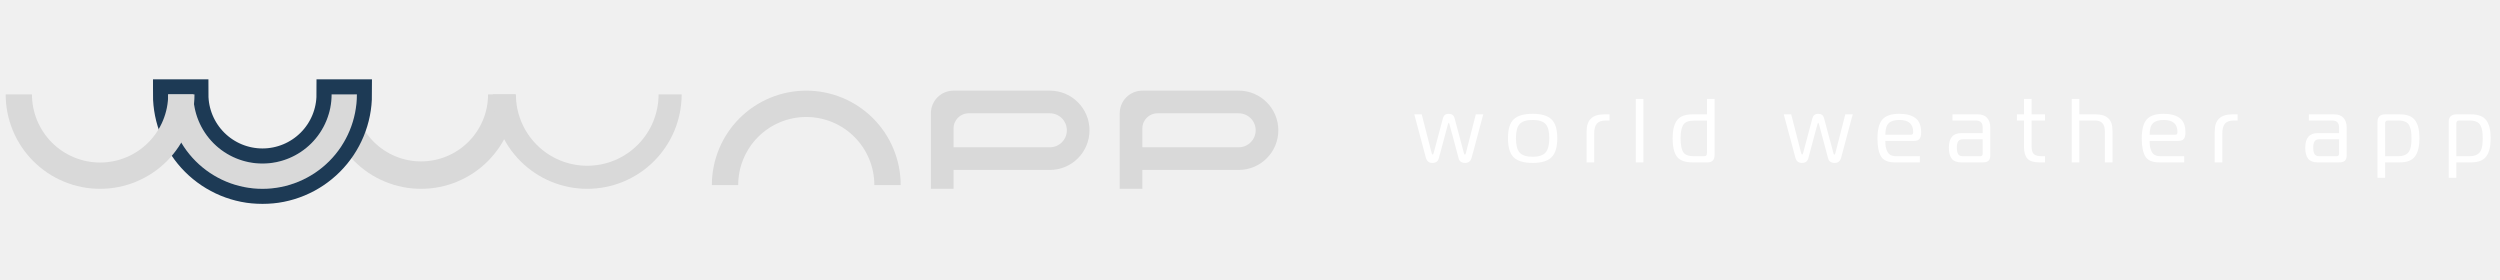
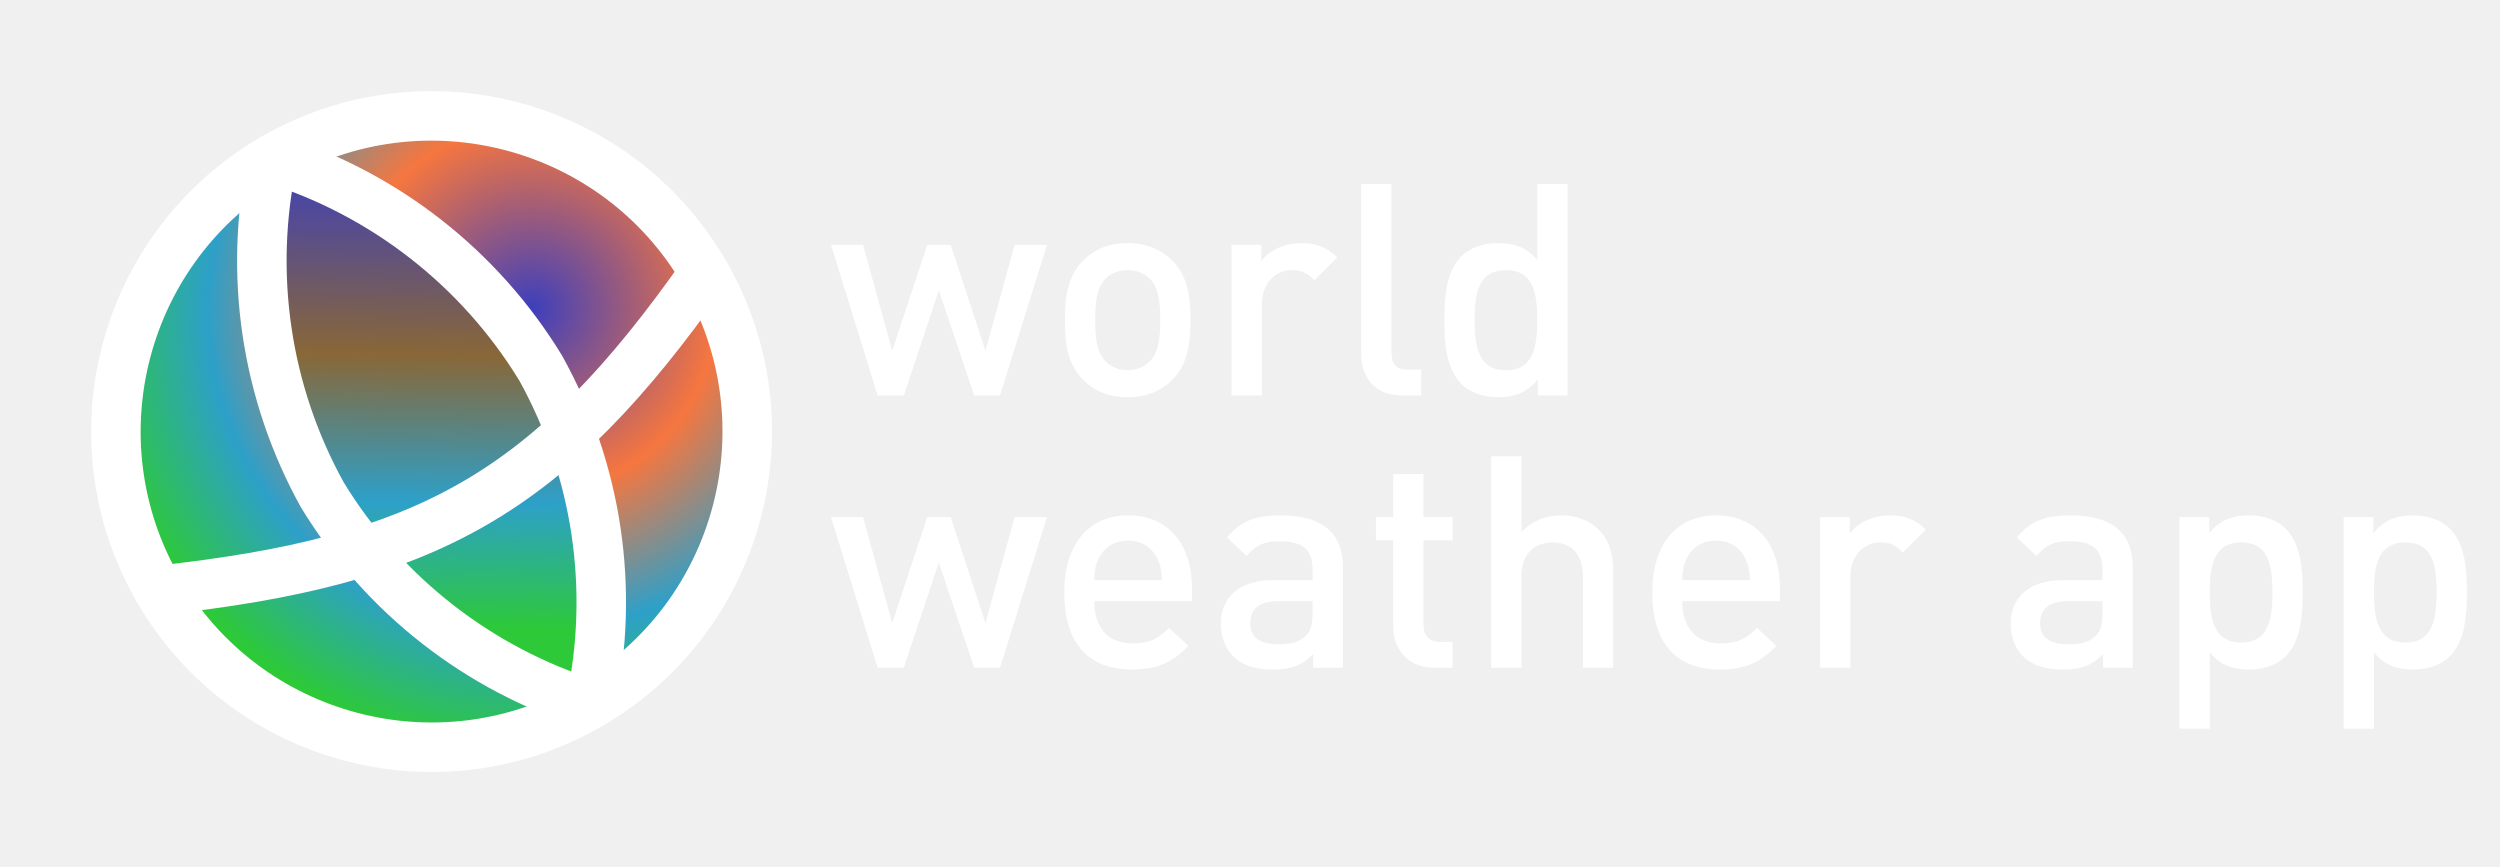
- <svg xmlns="http://www.w3.org/2000/svg" width="331" height="37" viewBox="0 0 331 37" fill="none">
-   <path d="M43.25 12.5C43.25 14.142 43.573 15.767 44.202 17.284C44.83 18.8 45.75 20.178 46.911 21.339C48.072 22.5 49.45 23.42 50.967 24.049C52.483 24.677 54.108 25 55.75 25C57.392 25 59.017 24.677 60.533 24.049C62.05 23.42 63.428 22.5 64.589 21.339C65.75 20.178 66.67 18.8 67.299 17.284C67.927 15.767 68.25 14.142 68.25 12.5L64.62 12.5C64.62 13.665 64.39 14.818 63.944 15.894C63.499 16.97 62.845 17.948 62.022 18.772C61.198 19.595 60.22 20.249 59.144 20.695C58.068 21.14 56.915 21.37 55.75 21.37C54.585 21.37 53.432 21.14 52.356 20.695C51.28 20.249 50.302 19.595 49.478 18.772C48.655 17.948 48.001 16.97 47.556 15.894C47.11 14.818 46.88 13.665 46.88 12.5H43.25Z" fill="#D9D9D9" />
-   <path d="M65.25 12.5C65.25 14.142 65.573 15.767 66.201 17.284C66.83 18.8 67.75 20.178 68.911 21.339C70.072 22.5 71.45 23.42 72.966 24.049C74.483 24.677 76.109 25 77.75 25C79.391 25 81.017 24.677 82.534 24.049C84.05 23.42 85.428 22.5 86.589 21.339C87.75 20.178 88.67 18.8 89.299 17.284C89.927 15.767 90.25 14.142 90.25 12.5L87.196 12.5C87.196 13.74 86.951 14.969 86.477 16.115C86.002 17.261 85.306 18.302 84.429 19.179C83.552 20.056 82.511 20.752 81.365 21.227C80.219 21.701 78.99 21.946 77.75 21.946C76.51 21.946 75.281 21.701 74.135 21.227C72.989 20.752 71.948 20.056 71.071 19.179C70.194 18.302 69.498 17.261 69.023 16.115C68.549 14.969 68.304 13.74 68.304 12.5H65.25Z" fill="#D9D9D9" />
-   <mask id="path-3-outside-1_3_192" maskUnits="userSpaceOnUse" x="20.25" y="10" width="29" height="17" fill="black">
-     <rect fill="white" x="20.25" y="10" width="29" height="17" />
-     <path d="M22.25 12.5C22.25 14.142 22.573 15.767 23.201 17.284C23.83 18.8 24.75 20.178 25.911 21.339C27.072 22.5 28.45 23.42 29.966 24.049C31.483 24.677 33.108 25 34.75 25C36.392 25 38.017 24.677 39.533 24.049C41.05 23.42 42.428 22.5 43.589 21.339C44.75 20.178 45.67 18.8 46.298 17.284C46.927 15.767 47.25 14.142 47.25 12.5L43.905 12.5C43.905 13.702 43.668 14.893 43.208 16.003C42.748 17.114 42.074 18.123 41.224 18.974C40.373 19.824 39.364 20.498 38.253 20.958C37.143 21.418 35.952 21.655 34.75 21.655C33.548 21.655 32.357 21.418 31.247 20.958C30.136 20.498 29.127 19.824 28.276 18.974C27.426 18.123 26.752 17.114 26.292 16.003C25.832 14.893 25.595 13.702 25.595 12.5H22.25Z" />
-   </mask>
-   <path d="M22.25 12.5C22.25 14.142 22.573 15.767 23.201 17.284C23.83 18.8 24.75 20.178 25.911 21.339C27.072 22.5 28.45 23.42 29.966 24.049C31.483 24.677 33.108 25 34.75 25C36.392 25 38.017 24.677 39.533 24.049C41.05 23.42 42.428 22.5 43.589 21.339C44.75 20.178 45.67 18.8 46.298 17.284C46.927 15.767 47.25 14.142 47.25 12.5L43.905 12.5C43.905 13.702 43.668 14.893 43.208 16.003C42.748 17.114 42.074 18.123 41.224 18.974C40.373 19.824 39.364 20.498 38.253 20.958C37.143 21.418 35.952 21.655 34.75 21.655C33.548 21.655 32.357 21.418 31.247 20.958C30.136 20.498 29.127 19.824 28.276 18.974C27.426 18.123 26.752 17.114 26.292 16.003C25.832 14.893 25.595 13.702 25.595 12.5H22.25Z" fill="#D9D9D9" />
-   <path d="M22.25 12.5C22.25 14.142 22.573 15.767 23.201 17.284C23.83 18.8 24.75 20.178 25.911 21.339C27.072 22.5 28.45 23.42 29.966 24.049C31.483 24.677 33.108 25 34.75 25C36.392 25 38.017 24.677 39.533 24.049C41.05 23.42 42.428 22.5 43.589 21.339C44.75 20.178 45.67 18.8 46.298 17.284C46.927 15.767 47.25 14.142 47.25 12.5L43.905 12.5C43.905 13.702 43.668 14.893 43.208 16.003C42.748 17.114 42.074 18.123 41.224 18.974C40.373 19.824 39.364 20.498 38.253 20.958C37.143 21.418 35.952 21.655 34.75 21.655C33.548 21.655 32.357 21.418 31.247 20.958C30.136 20.498 29.127 19.824 28.276 18.974C27.426 18.123 26.752 17.114 26.292 16.003C25.832 14.893 25.595 13.702 25.595 12.5H22.25Z" stroke="#1D3A55" stroke-width="4" mask="url(#path-3-outside-1_3_192)" />
-   <path d="M0.75 12.5C0.75 14.142 1.073 15.767 1.702 17.284C2.33 18.8 3.25 20.178 4.411 21.339C5.572 22.5 6.95 23.42 8.466 24.049C9.983 24.677 11.608 25 13.25 25C14.892 25 16.517 24.677 18.034 24.049C19.55 23.42 20.928 22.5 22.089 21.339C23.25 20.178 24.17 18.8 24.799 17.284C25.427 15.767 25.75 14.142 25.75 12.5L22.268 12.5C22.268 13.684 22.035 14.857 21.581 15.951C21.128 17.045 20.464 18.039 19.627 18.877C18.789 19.714 17.795 20.378 16.701 20.831C15.607 21.285 14.434 21.518 13.25 21.518C12.066 21.518 10.893 21.285 9.799 20.831C8.705 20.378 7.711 19.714 6.873 18.877C6.036 18.039 5.372 17.045 4.919 15.951C4.465 14.857 4.232 13.684 4.232 12.5H0.75Z" fill="#D9D9D9" />
-   <path d="M94.25 24.5C94.25 22.858 94.573 21.233 95.201 19.716C95.83 18.2 96.75 16.822 97.911 15.661C99.072 14.5 100.45 13.58 101.966 12.951C103.483 12.323 105.108 12 106.75 12C108.392 12 110.017 12.323 111.534 12.951C113.05 13.58 114.428 14.5 115.589 15.661C116.75 16.822 117.67 18.2 118.298 19.716C118.927 21.233 119.25 22.858 119.25 24.5L115.762 24.5C115.762 23.317 115.529 22.145 115.076 21.051C114.623 19.958 113.96 18.964 113.123 18.127C112.286 17.291 111.292 16.627 110.199 16.174C109.105 15.721 107.934 15.488 106.75 15.488C105.566 15.488 104.395 15.721 103.301 16.174C102.208 16.627 101.214 17.291 100.377 18.127C99.54 18.964 98.877 19.958 98.424 21.051C97.971 22.145 97.738 23.317 97.738 24.5H94.25Z" fill="#D9D9D9" />
-   <path fill-rule="evenodd" clip-rule="evenodd" d="M126.25 19.5V17C126.25 15.895 127.145 15 128.25 15H139C140.243 15 141.25 16.007 141.25 17.25C141.25 18.493 140.243 19.5 139 19.5H126.25ZM126.25 22.5V25H123.25V15C123.25 13.343 124.593 12 126.25 12H139C141.899 12 144.25 14.351 144.25 17.25C144.25 20.149 141.899 22.5 139 22.5H126.25Z" fill="#D9D9D9" />
-   <path fill-rule="evenodd" clip-rule="evenodd" d="M151.25 19.5V17C151.25 15.895 152.145 15 153.25 15H164C165.243 15 166.25 16.007 166.25 17.25C166.25 18.493 165.243 19.5 164 19.5H151.25ZM151.25 22.5V25H148.25V15C148.25 13.343 149.593 12 151.25 12H164C166.899 12 169.25 14.351 169.25 17.25C169.25 20.149 166.899 22.5 164 22.5H151.25Z" fill="#D9D9D9" />
-   <path d="M188.234 15.14L189.554 20.276C189.594 20.404 189.638 20.468 189.686 20.468C189.718 20.468 189.758 20.408 189.806 20.288L191.054 15.62C191.158 15.252 191.41 15.068 191.81 15.068C192.218 15.068 192.474 15.252 192.578 15.62L193.826 20.288C193.85 20.408 193.89 20.468 193.946 20.468C194.002 20.468 194.046 20.404 194.078 20.276L195.398 15.14H196.382L194.846 20.876C194.718 21.34 194.434 21.572 193.994 21.572C193.514 21.572 193.222 21.364 193.118 20.948L191.918 16.472C191.87 16.328 191.834 16.256 191.81 16.256C191.786 16.256 191.75 16.328 191.702 16.472L190.502 20.948C190.398 21.364 190.11 21.572 189.638 21.572C189.198 21.572 188.914 21.34 188.786 20.876L187.25 15.14H188.234ZM200.411 15.8C200.923 15.312 201.759 15.068 202.919 15.068C204.079 15.068 204.911 15.312 205.415 15.8C205.927 16.28 206.183 17.112 206.183 18.296C206.183 19.488 205.927 20.332 205.415 20.828C204.911 21.324 204.079 21.572 202.919 21.572C201.759 21.572 200.923 21.324 200.411 20.828C199.907 20.332 199.655 19.488 199.655 18.296C199.655 17.112 199.907 16.28 200.411 15.8ZM200.711 18.296C200.711 19.2 200.875 19.836 201.203 20.204C201.539 20.572 202.111 20.756 202.919 20.756C203.727 20.756 204.295 20.572 204.623 20.204C204.959 19.836 205.127 19.2 205.127 18.296C205.127 17.4 204.963 16.776 204.635 16.424C204.307 16.064 203.735 15.884 202.919 15.884C202.103 15.884 201.531 16.064 201.203 16.424C200.875 16.776 200.711 17.4 200.711 18.296ZM210.063 21.5V17.432C210.063 16.648 210.255 16.072 210.639 15.704C211.023 15.328 211.611 15.14 212.403 15.14H213.099V15.956H212.583C212.039 15.956 211.651 16.096 211.419 16.376C211.187 16.656 211.071 17.092 211.071 17.684V21.5H210.063ZM216.576 21.5V13.1H217.584V21.5H216.576ZM226.039 21.5H224.095C223.095 21.5 222.403 21.244 222.019 20.732C221.643 20.212 221.455 19.408 221.455 18.32C221.455 17.256 221.647 16.46 222.031 15.932C222.415 15.404 223.103 15.14 224.095 15.14H226.003V13.1H227.011V20.504C227.011 20.832 226.935 21.08 226.783 21.248C226.639 21.416 226.391 21.5 226.039 21.5ZM226.003 15.968H224.287C223.575 15.968 223.099 16.156 222.859 16.532C222.627 16.9 222.511 17.496 222.511 18.32C222.511 19.168 222.627 19.776 222.859 20.144C223.091 20.504 223.567 20.684 224.287 20.684H225.583C225.743 20.684 225.851 20.652 225.907 20.588C225.971 20.516 226.003 20.396 226.003 20.228V15.968ZM237.155 15.14L238.475 20.276C238.515 20.404 238.559 20.468 238.607 20.468C238.639 20.468 238.679 20.408 238.727 20.288L239.975 15.62C240.079 15.252 240.331 15.068 240.731 15.068C241.139 15.068 241.395 15.252 241.499 15.62L242.747 20.288C242.771 20.408 242.811 20.468 242.867 20.468C242.923 20.468 242.967 20.404 242.999 20.276L244.319 15.14H245.303L243.767 20.876C243.639 21.34 243.355 21.572 242.915 21.572C242.435 21.572 242.143 21.364 242.039 20.948L240.839 16.472C240.791 16.328 240.755 16.256 240.731 16.256C240.707 16.256 240.671 16.328 240.623 16.472L239.423 20.948C239.319 21.364 239.031 21.572 238.559 21.572C238.119 21.572 237.835 21.34 237.707 20.876L236.171 15.14H237.155ZM254.192 21.5H250.868C249.98 21.5 249.376 21.24 249.056 20.72C248.736 20.192 248.576 19.4 248.576 18.344C248.576 17.16 248.792 16.32 249.224 15.824C249.656 15.32 250.404 15.068 251.468 15.068C252.388 15.068 253.1 15.256 253.604 15.632C254.108 16 254.36 16.636 254.36 17.54C254.36 17.924 254.288 18.208 254.144 18.392C254 18.568 253.756 18.656 253.412 18.656H249.62C249.62 18.952 249.636 19.208 249.668 19.424C249.708 19.632 249.776 19.84 249.872 20.048C249.968 20.256 250.116 20.416 250.316 20.528C250.524 20.632 250.78 20.684 251.084 20.684H254.192V21.5ZM249.62 17.84H253.016C253.208 17.84 253.304 17.732 253.304 17.516V17.468C253.304 16.412 252.696 15.884 251.48 15.884C250.816 15.884 250.34 16.032 250.052 16.328C249.764 16.616 249.62 17.12 249.62 17.84ZM258.51 15.14H261.858C262.402 15.14 262.814 15.296 263.094 15.608C263.374 15.92 263.514 16.344 263.514 16.88V20.54C263.514 20.876 263.438 21.12 263.286 21.272C263.134 21.424 262.878 21.5 262.518 21.5H259.686C259.11 21.5 258.69 21.344 258.426 21.032C258.162 20.712 258.03 20.22 258.03 19.556C258.03 18.268 258.582 17.624 259.686 17.624H262.506V16.868C262.506 16.26 262.206 15.956 261.606 15.956H258.51V15.14ZM262.506 18.44H259.878C259.582 18.44 259.374 18.536 259.254 18.728C259.142 18.912 259.086 19.188 259.086 19.556C259.086 19.924 259.142 20.204 259.254 20.396C259.374 20.588 259.582 20.684 259.878 20.684H262.17C262.394 20.684 262.506 20.576 262.506 20.36V18.44ZM270.762 21.5H270.006C269.254 21.5 268.726 21.332 268.422 20.996C268.126 20.66 267.978 20.148 267.978 19.46V15.956H267.042V15.14H267.978V13.1H268.986V15.14H270.762V15.956H268.986V19.4C268.986 19.88 269.086 20.216 269.286 20.408C269.494 20.592 269.846 20.684 270.342 20.684H270.762V21.5ZM274.295 21.5V13.1H275.303V15.14H277.487C278.215 15.14 278.763 15.312 279.131 15.656C279.507 15.992 279.695 16.54 279.695 17.3V21.5H278.687V17.432C278.687 16.936 278.583 16.568 278.375 16.328C278.167 16.08 277.827 15.956 277.355 15.956H275.303V21.5H274.295ZM289.184 21.5H285.86C284.972 21.5 284.368 21.24 284.048 20.72C283.728 20.192 283.568 19.4 283.568 18.344C283.568 17.16 283.784 16.32 284.216 15.824C284.648 15.32 285.396 15.068 286.46 15.068C287.38 15.068 288.092 15.256 288.596 15.632C289.1 16 289.352 16.636 289.352 17.54C289.352 17.924 289.28 18.208 289.136 18.392C288.992 18.568 288.748 18.656 288.404 18.656H284.612C284.612 18.952 284.628 19.208 284.66 19.424C284.7 19.632 284.768 19.84 284.864 20.048C284.96 20.256 285.108 20.416 285.308 20.528C285.516 20.632 285.772 20.684 286.076 20.684H289.184V21.5ZM284.612 17.84H288.008C288.2 17.84 288.296 17.732 288.296 17.516V17.468C288.296 16.412 287.688 15.884 286.472 15.884C285.808 15.884 285.332 16.032 285.044 16.328C284.756 16.616 284.612 17.12 284.612 17.84ZM293.226 21.5V17.432C293.226 16.648 293.418 16.072 293.802 15.704C294.186 15.328 294.774 15.14 295.566 15.14H296.262V15.956H295.746C295.202 15.956 294.814 16.096 294.582 16.376C294.35 16.656 294.234 17.092 294.234 17.684V21.5H293.226ZM305.696 15.14H309.044C309.588 15.14 310 15.296 310.28 15.608C310.56 15.92 310.7 16.344 310.7 16.88V20.54C310.7 20.876 310.624 21.12 310.472 21.272C310.32 21.424 310.064 21.5 309.704 21.5H306.872C306.296 21.5 305.876 21.344 305.612 21.032C305.348 20.712 305.216 20.22 305.216 19.556C305.216 18.268 305.768 17.624 306.872 17.624H309.692V16.868C309.692 16.26 309.392 15.956 308.792 15.956H305.696V15.14ZM309.692 18.44H307.064C306.768 18.44 306.56 18.536 306.44 18.728C306.328 18.912 306.272 19.188 306.272 19.556C306.272 19.924 306.328 20.204 306.44 20.396C306.56 20.588 306.768 20.684 307.064 20.684H309.356C309.58 20.684 309.692 20.576 309.692 20.36V18.44ZM315.788 21.5V23.54H314.78V16.136C314.78 15.472 315.128 15.14 315.824 15.14H317.732C318.7 15.14 319.376 15.404 319.76 15.932C320.144 16.452 320.336 17.24 320.336 18.296C320.336 19.36 320.144 20.16 319.76 20.696C319.376 21.232 318.7 21.5 317.732 21.5H315.788ZM315.788 16.328V20.684H317.552C317.848 20.684 318.1 20.644 318.308 20.564C318.524 20.484 318.692 20.38 318.812 20.252C318.94 20.116 319.04 19.94 319.112 19.724C319.184 19.508 319.228 19.292 319.244 19.076C319.268 18.86 319.28 18.6 319.28 18.296C319.28 17.912 319.26 17.596 319.22 17.348C319.18 17.092 319.104 16.852 318.992 16.628C318.88 16.396 318.704 16.228 318.464 16.124C318.224 16.012 317.92 15.956 317.552 15.956H316.16C315.912 15.956 315.788 16.08 315.788 16.328ZM325.219 21.5V23.54H324.211V16.136C324.211 15.472 324.559 15.14 325.255 15.14H327.163C328.131 15.14 328.807 15.404 329.191 15.932C329.575 16.452 329.767 17.24 329.767 18.296C329.767 19.36 329.575 20.16 329.191 20.696C328.807 21.232 328.131 21.5 327.163 21.5H325.219ZM325.219 16.328V20.684H326.983C327.279 20.684 327.531 20.644 327.739 20.564C327.955 20.484 328.123 20.38 328.243 20.252C328.371 20.116 328.471 19.94 328.543 19.724C328.615 19.508 328.659 19.292 328.675 19.076C328.699 18.86 328.711 18.6 328.711 18.296C328.711 17.912 328.691 17.596 328.651 17.348C328.611 17.092 328.535 16.852 328.423 16.628C328.311 16.396 328.135 16.228 327.895 16.124C327.655 16.012 327.351 15.956 326.983 15.956H325.591C325.343 15.956 325.219 16.08 325.219 16.328Z" fill="white" />
+ <svg xmlns="http://www.w3.org/2000/svg" width="101" height="35" viewBox="0 0 101 35" fill="none">
+   <path d="M42.297 9.893L40.401 15.977H39.357L37.929 11.729L36.513 15.977H35.457L33.573 9.893H34.869L36.045 14.177L37.461 9.893H38.409L39.813 14.177L40.989 9.893H42.297ZM48.097 12.929C48.097 13.961 47.953 14.729 47.377 15.329C46.981 15.737 46.381 16.049 45.553 16.049C44.725 16.049 44.137 15.737 43.741 15.329C43.165 14.729 43.021 13.961 43.021 12.929C43.021 11.909 43.165 11.141 43.741 10.541C44.137 10.133 44.725 9.821 45.553 9.821C46.381 9.821 46.981 10.133 47.377 10.541C47.953 11.141 48.097 11.909 48.097 12.929ZM46.873 12.929C46.873 12.269 46.825 11.633 46.453 11.261C46.225 11.033 45.913 10.913 45.553 10.913C45.193 10.913 44.893 11.033 44.665 11.261C44.293 11.633 44.245 12.269 44.245 12.929C44.245 13.589 44.293 14.225 44.665 14.597C44.893 14.825 45.193 14.957 45.553 14.957C45.913 14.957 46.225 14.825 46.453 14.597C46.825 14.225 46.873 13.589 46.873 12.929ZM54.026 10.397L53.102 11.321C52.826 11.045 52.61 10.913 52.19 10.913C51.53 10.913 50.978 11.441 50.978 12.281V15.977H49.754V9.893H50.954V10.553C51.266 10.121 51.89 9.821 52.574 9.821C53.162 9.821 53.606 9.977 54.026 10.397ZM57.416 15.977H56.66C55.495 15.977 54.992 15.197 54.992 14.297V7.433H56.215V14.225C56.215 14.693 56.383 14.933 56.876 14.933H57.416V15.977ZM63.329 15.977H62.129V15.329C61.673 15.881 61.181 16.049 60.521 16.049C59.909 16.049 59.369 15.845 59.033 15.509C58.445 14.909 58.349 13.937 58.349 12.929C58.349 11.933 58.445 10.961 59.033 10.361C59.369 10.025 59.897 9.821 60.509 9.821C61.157 9.821 61.661 9.977 62.105 10.505V7.433H63.329V15.977ZM62.105 12.929C62.105 11.849 61.949 10.913 60.845 10.913C59.729 10.913 59.573 11.849 59.573 12.929C59.573 14.009 59.729 14.957 60.845 14.957C61.949 14.957 62.105 14.009 62.105 12.929ZM42.297 20.893L40.401 26.977H39.357L37.929 22.729L36.513 26.977H35.457L33.573 20.893H34.869L36.045 25.177L37.461 20.893H38.409L39.813 25.177L40.989 20.893H42.297ZM48.157 24.289H44.209C44.209 25.345 44.749 25.993 45.757 25.993C46.441 25.993 46.801 25.801 47.233 25.369L48.013 26.101C47.389 26.725 46.801 27.049 45.733 27.049C44.209 27.049 42.997 26.245 42.997 23.929C42.997 21.949 44.017 20.821 45.577 20.821C47.209 20.821 48.157 21.997 48.157 23.773V24.289ZM46.945 23.437C46.921 23.065 46.897 22.873 46.777 22.609C46.573 22.153 46.153 21.841 45.577 21.841C44.989 21.841 44.569 22.153 44.365 22.609C44.245 22.873 44.221 23.065 44.209 23.437H46.945ZM54.254 26.977H53.053V26.425C52.609 26.869 52.19 27.049 51.434 27.049C50.678 27.049 50.173 26.869 49.801 26.497C49.489 26.173 49.322 25.705 49.322 25.189C49.322 24.169 50.029 23.437 51.434 23.437H53.029V23.005C53.029 22.225 52.657 21.865 51.697 21.865C51.05 21.865 50.714 22.033 50.365 22.465L49.574 21.709C50.138 21.037 50.725 20.821 51.745 20.821C53.425 20.821 54.254 21.541 54.254 22.909V26.977ZM53.029 24.781V24.289H51.626C50.882 24.289 50.51 24.601 50.51 25.165C50.51 25.729 50.858 26.029 51.661 26.029C52.093 26.029 52.441 25.981 52.766 25.681C52.958 25.501 53.029 25.213 53.029 24.781ZM58.685 26.977H57.953C56.813 26.977 56.285 26.161 56.285 25.285V21.829H55.589V20.893H56.285V19.153H57.509V20.893H58.685V21.829H57.509V25.225C57.509 25.669 57.725 25.933 58.181 25.933H58.685V26.977ZM65.174 26.977H63.95V23.269C63.95 22.321 63.41 21.913 62.726 21.913C62.042 21.913 61.466 22.333 61.466 23.269V26.977H60.242V18.433H61.466V21.505C61.874 21.049 62.438 20.821 63.062 20.821C63.686 20.821 64.202 21.025 64.562 21.373C65.03 21.829 65.174 22.405 65.174 23.089V26.977ZM71.911 24.289H67.963C67.963 25.345 68.503 25.993 69.511 25.993C70.195 25.993 70.555 25.801 70.987 25.369L71.767 26.101C71.143 26.725 70.555 27.049 69.487 27.049C67.963 27.049 66.751 26.245 66.751 23.929C66.751 21.949 67.771 20.821 69.331 20.821C70.963 20.821 71.911 21.997 71.911 23.773V24.289ZM70.699 23.437C70.675 23.065 70.651 22.873 70.531 22.609C70.327 22.153 69.907 21.841 69.331 21.841C68.743 21.841 68.323 22.153 68.119 22.609C67.999 22.873 67.975 23.065 67.963 23.437H70.699ZM77.803 21.397L76.879 22.321C76.603 22.045 76.387 21.913 75.967 21.913C75.307 21.913 74.755 22.441 74.755 23.281V26.977H73.531V20.893H74.731V21.553C75.043 21.121 75.667 20.821 76.351 20.821C76.939 20.821 77.383 20.977 77.803 21.397ZM86.164 26.977H84.964V26.425C84.52 26.869 84.1 27.049 83.344 27.049C82.588 27.049 82.084 26.869 81.712 26.497C81.4 26.173 81.232 25.705 81.232 25.189C81.232 24.169 81.94 23.437 83.344 23.437H84.94V23.005C84.94 22.225 84.568 21.865 83.608 21.865C82.96 21.865 82.624 22.033 82.276 22.465L81.484 21.709C82.048 21.037 82.636 20.821 83.656 20.821C85.336 20.821 86.164 21.541 86.164 22.909V26.977ZM84.94 24.781V24.289H83.536C82.792 24.289 82.42 24.601 82.42 25.165C82.42 25.729 82.768 26.029 83.572 26.029C84.004 26.029 84.352 25.981 84.676 25.681C84.868 25.501 84.94 25.213 84.94 24.781ZM93.031 23.929C93.031 24.925 92.935 25.909 92.347 26.509C92.011 26.845 91.495 27.049 90.871 27.049C90.223 27.049 89.719 26.893 89.275 26.353V29.437H88.051V20.893H89.251V21.541C89.707 20.989 90.211 20.821 90.859 20.821C91.483 20.821 92.011 21.025 92.347 21.361C92.935 21.961 93.031 22.933 93.031 23.929ZM91.807 23.929C91.807 22.849 91.651 21.913 90.547 21.913C89.431 21.913 89.275 22.849 89.275 23.929C89.275 25.009 89.431 25.957 90.547 25.957C91.651 25.957 91.807 25.009 91.807 23.929ZM99.664 23.929C99.664 24.925 99.568 25.909 98.98 26.509C98.644 26.845 98.128 27.049 97.504 27.049C96.856 27.049 96.352 26.893 95.908 26.353V29.437H94.684V20.893H95.884V21.541C96.34 20.989 96.844 20.821 97.492 20.821C98.116 20.821 98.644 21.025 98.98 21.361C99.568 21.961 99.664 22.933 99.664 23.929ZM98.44 23.929C98.44 22.849 98.284 21.913 97.18 21.913C96.064 21.913 95.908 22.849 95.908 23.929C95.908 25.009 96.064 25.957 97.18 25.957C98.284 25.957 98.44 25.009 98.44 23.929Z" fill="white" />
+   <path d="M23.851 28.455C29.937 24.912 31.998 17.106 28.455 11.02C24.912 4.934 17.106 2.872 11.02 6.415C4.934 9.958 2.872 17.764 6.415 23.851C9.958 29.937 17.764 31.998 23.851 28.455Z" fill="url(#paint0_radial_173_78)" stroke="white" stroke-width="2" stroke-linecap="round" stroke-linejoin="round" />
+   <path d="M11.02 6.415C15.533 7.828 19.379 10.832 21.843 14.869C24.137 19.005 24.85 23.833 23.851 28.455C19.337 27.042 15.491 24.038 13.027 20.001C10.734 15.866 10.02 11.038 11.02 6.415Z" fill="url(#paint1_linear_173_78)" stroke="white" stroke-width="2" stroke-linecap="round" stroke-linejoin="round" />
+   <path d="M6.415 23.851C17.252 22.668 22.153 19.993 28.455 11.02" stroke="white" stroke-width="2" stroke-linecap="round" stroke-linejoin="round" />
+   <defs>
+     <radialGradient id="paint0_radial_173_78" cx="0" cy="0" r="1" gradientUnits="userSpaceOnUse" gradientTransform="translate(21.4774 12.4774) rotate(124.875) scale(20.1122)">
+       <stop stop-color="#3D3FBC" />
+       <stop offset="0.37" stop-color="#F6763F" />
+       <stop offset="0.649" stop-color="#2DA0C9" />
+       <stop offset="0.889" stop-color="#2DC938" />
+     </radialGradient>
+     <linearGradient id="paint1_linear_173_78" x1="11.02" y1="6.415" x2="10.795" y2="27.683" gradientUnits="userSpaceOnUse">
+       <stop stop-color="#3D3FBC" />
+       <stop offset="0.37" stop-color="#896737" />
+       <stop offset="0.649" stop-color="#2DA0C9" />
+       <stop offset="0.889" stop-color="#2DC938" />
+     </linearGradient>
+   </defs>
</svg>
